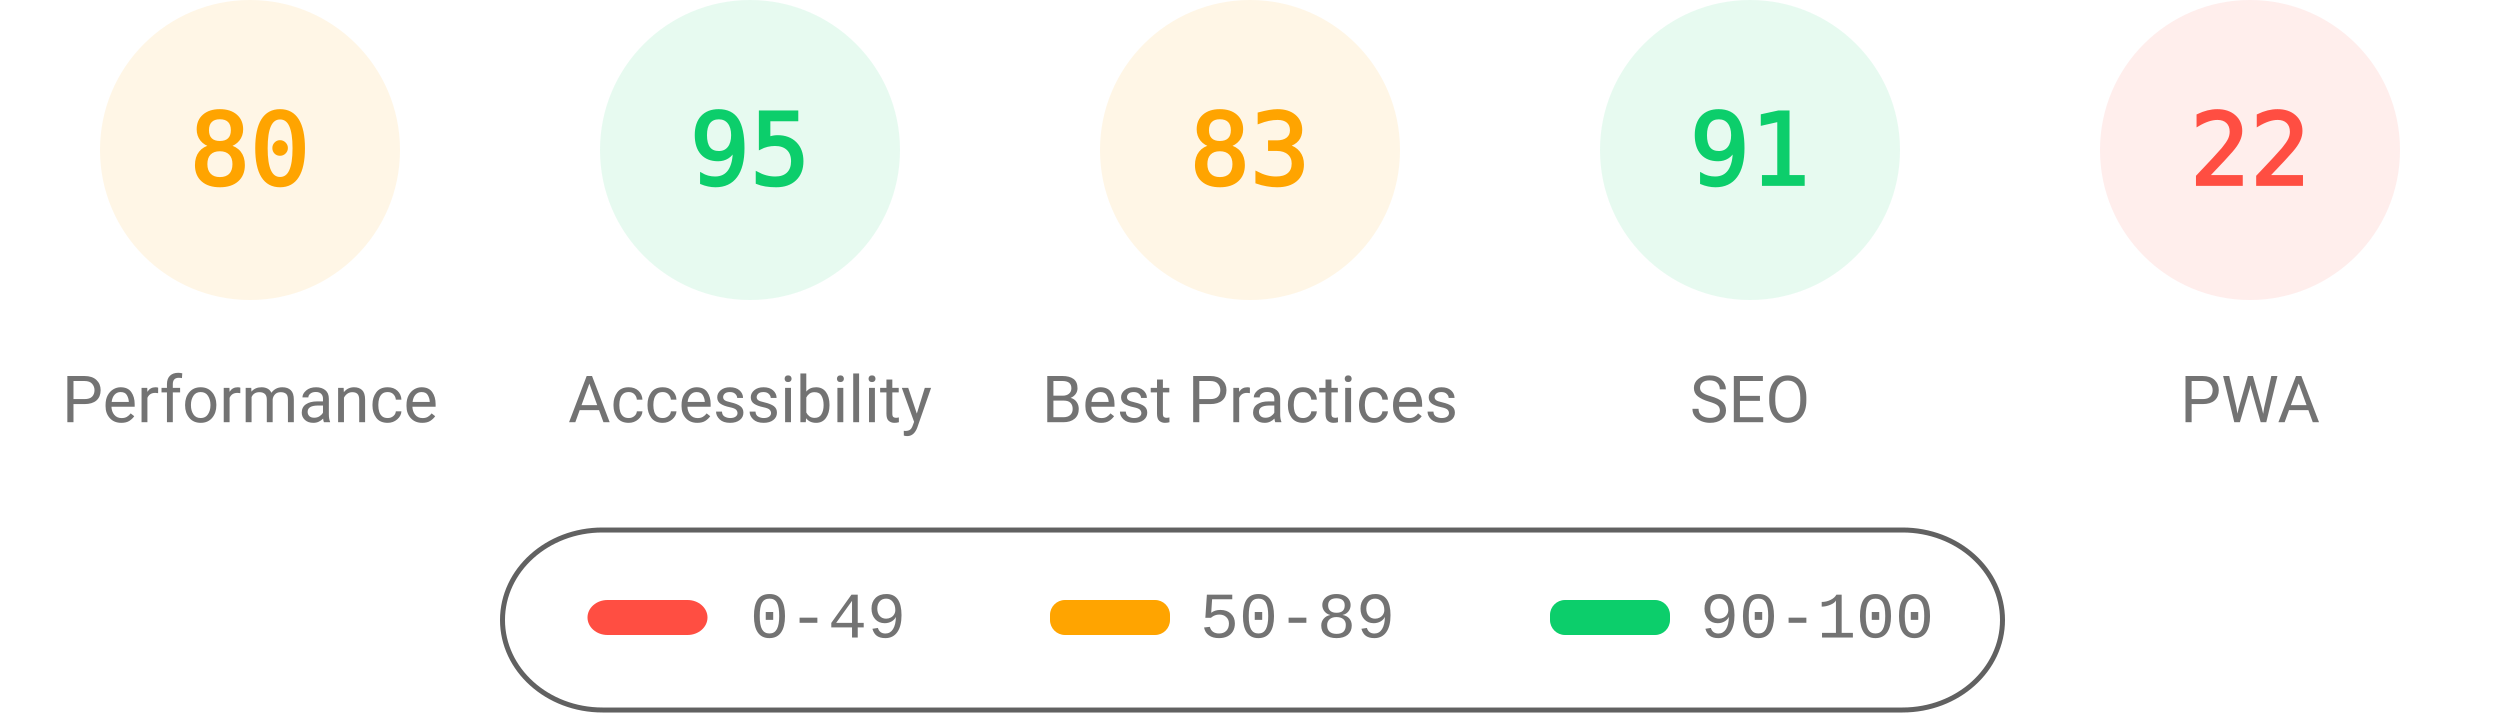
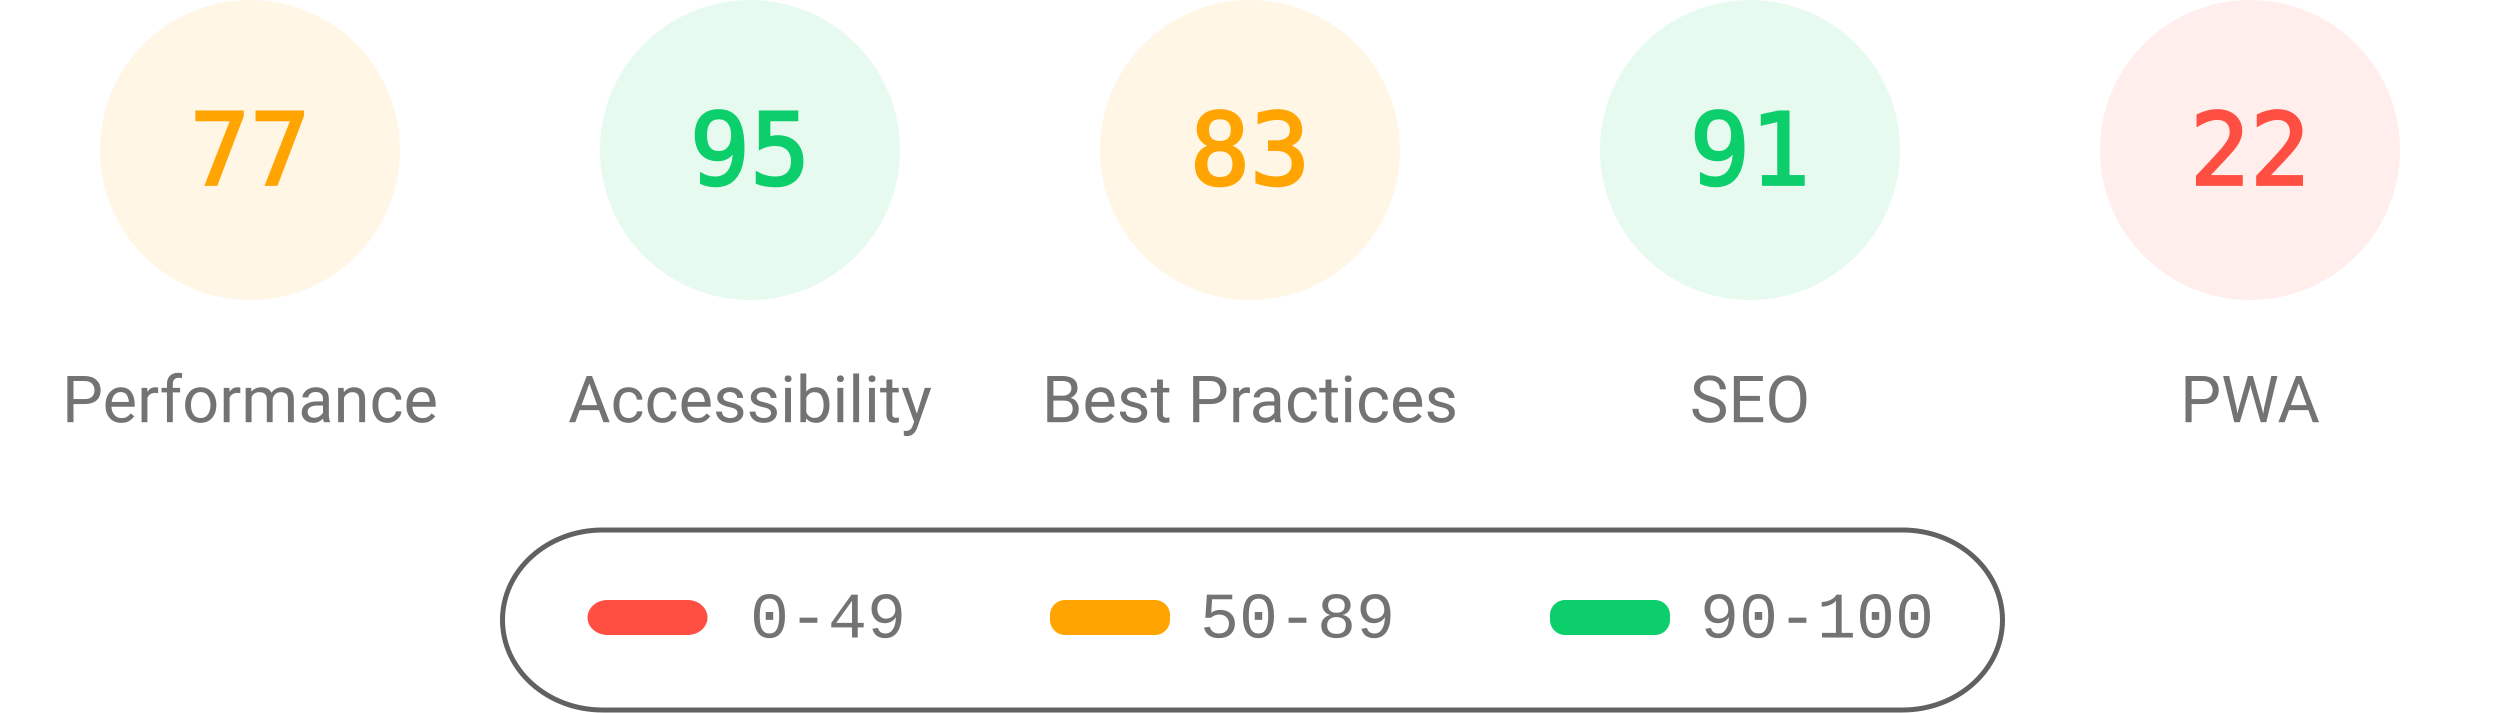
<svg xmlns="http://www.w3.org/2000/svg" fill="none" width="1000" height="285">
  <style>.gauge-base{opacity:.1}.gauge-arc{fill:none;animation-delay:250ms;stroke-linecap:round;transform:rotate(-90deg);transform-origin:100px 60px;animation:load-gauge 1s ease forwards}.guage-text{font-size:40px;font-family:monospace;text-align:center}.guage-red{color:#ff4e42;fill:#ff4e42;stroke:#ff4e42}.guage-orange{color:#ffa400;fill:#ffa400;stroke:#ffa400}.guage-green{color:#0cce6b;fill:#0cce6b;stroke:#0cce6b}.guage-undefined{color:#5c5c5c;fill:#5c5c5c;stroke:#5c5c5c}.guage-title{color:#737373;fill:#737373;stroke:none;font-size:26px;line-height:26px;font-family:Roboto,Halvetica,Arial,sans-serif}@keyframes load-gauge{from{stroke-dasharray:0 352.858}}</style>
  <svg class="guage-div guage-perf guage-orange" viewBox="0 0 200 200" width="200" height="200">
    <circle class="gauge-base" r="56" cx="100" cy="60" stroke-width="8" />
-     <circle class="gauge-arc guage-arc-1" r="56" cx="100" cy="60" stroke-width="8" style="stroke-dasharray:281.486,351.858" />
-     <text class="guage-text" x="100" y="60" alignment-baseline="central" dominant-baseline="central" text-anchor="middle">80</text>
+     <circle class="gauge-arc guage-arc-1" r="56" cx="100" cy="60" stroke-width="8" style="stroke-dasharray:270.931,351.858" />
+     <text class="guage-text" x="100" y="60" alignment-baseline="central" dominant-baseline="central" text-anchor="middle">77</text>
    <text class="guage-title" x="100" y="160" alignment-baseline="central" dominant-baseline="central" text-anchor="middle">Performance</text>
  </svg>
  <svg class="guage-div guage-acc guage-green" viewBox="0 0 200 200" width="200" height="200" x="200">
    <circle class="gauge-base" r="56" cx="100" cy="60" stroke-width="8" />
    <circle class="gauge-arc guage-arc-2" r="56" cx="100" cy="60" stroke-width="8" style="stroke-dasharray:334.265,351.858" />
    <text class="guage-text" x="100" y="60" alignment-baseline="central" dominant-baseline="central" text-anchor="middle">95</text>
    <text class="guage-title" x="100" y="160" alignment-baseline="central" dominant-baseline="central" text-anchor="middle">Accessibility</text>
  </svg>
  <svg class="guage-div guage-best guage-orange" viewBox="0 0 200 200" width="200" height="200" x="400">
    <circle class="gauge-base" r="56" cx="100" cy="60" stroke-width="8" />
    <circle class="gauge-arc guage-arc-3" r="56" cx="100" cy="60" stroke-width="8" style="stroke-dasharray:292.042,351.858" />
    <text class="guage-text" x="100" y="60" alignment-baseline="central" dominant-baseline="central" text-anchor="middle">83</text>
    <text class="guage-title" x="100" y="160" alignment-baseline="central" dominant-baseline="central" text-anchor="middle">Best Practices</text>
  </svg>
  <svg class="guage-div guage-seo guage-green" viewBox="0 0 200 200" width="200" height="200" x="600">
    <circle class="gauge-base" r="56" cx="100" cy="60" stroke-width="8" />
    <circle class="gauge-arc guage-arc-4" r="56" cx="100" cy="60" stroke-width="8" style="stroke-dasharray:320.191,351.858" />
    <text class="guage-text" x="100" y="60" alignment-baseline="central" dominant-baseline="central" text-anchor="middle">91</text>
    <text class="guage-title" x="100" y="160" alignment-baseline="central" dominant-baseline="central" text-anchor="middle">SEO</text>
  </svg>
  <svg class="guage-div guage-pwa guage-red" viewBox="0 0 200 200" width="200" height="200" x="800">
    <circle class="gauge-base" r="56" cx="100" cy="60" stroke-width="8" />
    <circle class="gauge-arc guage-arc-4" r="56" cx="100" cy="60" stroke-width="8" style="stroke-dasharray:77.409,351.858" />
    <text class="guage-text" x="100" y="60" alignment-baseline="central" dominant-baseline="central" text-anchor="middle">22</text>
    <text class="guage-title" x="100" y="160" alignment-baseline="central" dominant-baseline="central" text-anchor="middle">PWA</text>
  </svg>
  <svg width="604" height="76" x="200" y="210">
    <path fill="none" id="canvas_background" d="M-1-1h604v80H-1z" />
    <rect fill-opacity="0" stroke="#616161" stroke-width="2" rx="40" id="svg_2" height="72" width="600" y="2" x="1" fill="#000" />
    <rect stroke="#000" rx="8" id="svg_3" height="14" width="48" y="30" x="35" stroke-opacity="null" stroke-width="0" fill="#ff4e42" />
    <rect stroke="#000" rx="6" id="svg_4" height="14" width="48" y="30" x="220" stroke-opacity="null" stroke-width="0" fill="#ffa400" />
    <rect stroke="#000" rx="6" id="svg_5" height="14" width="48" y="30" x="420" stroke-opacity="null" stroke-width="0" fill="#0cce6b" />
    <text xml:space="preserve" text-anchor="start" font-family="'Courier New', Courier, monospace" font-size="26" id="svg_6" y="45" x="100" stroke-opacity="null" stroke-width="0" stroke="#000" fill="#737373">0-49</text>
    <text xml:space="preserve" text-anchor="start" font-family="'Courier New', Courier, monospace" font-size="26" id="svg_7" y="45" x="280" stroke-opacity="null" stroke-width="0" stroke="#000" fill="#737373">50-89</text>
    <text xml:space="preserve" text-anchor="start" font-family="'Courier New', Courier, monospace" font-size="26" id="svg_8" y="45" x="480" stroke-opacity="null" stroke-width="0" stroke="#000" fill="#737373">90-100</text>
  </svg>
</svg>
